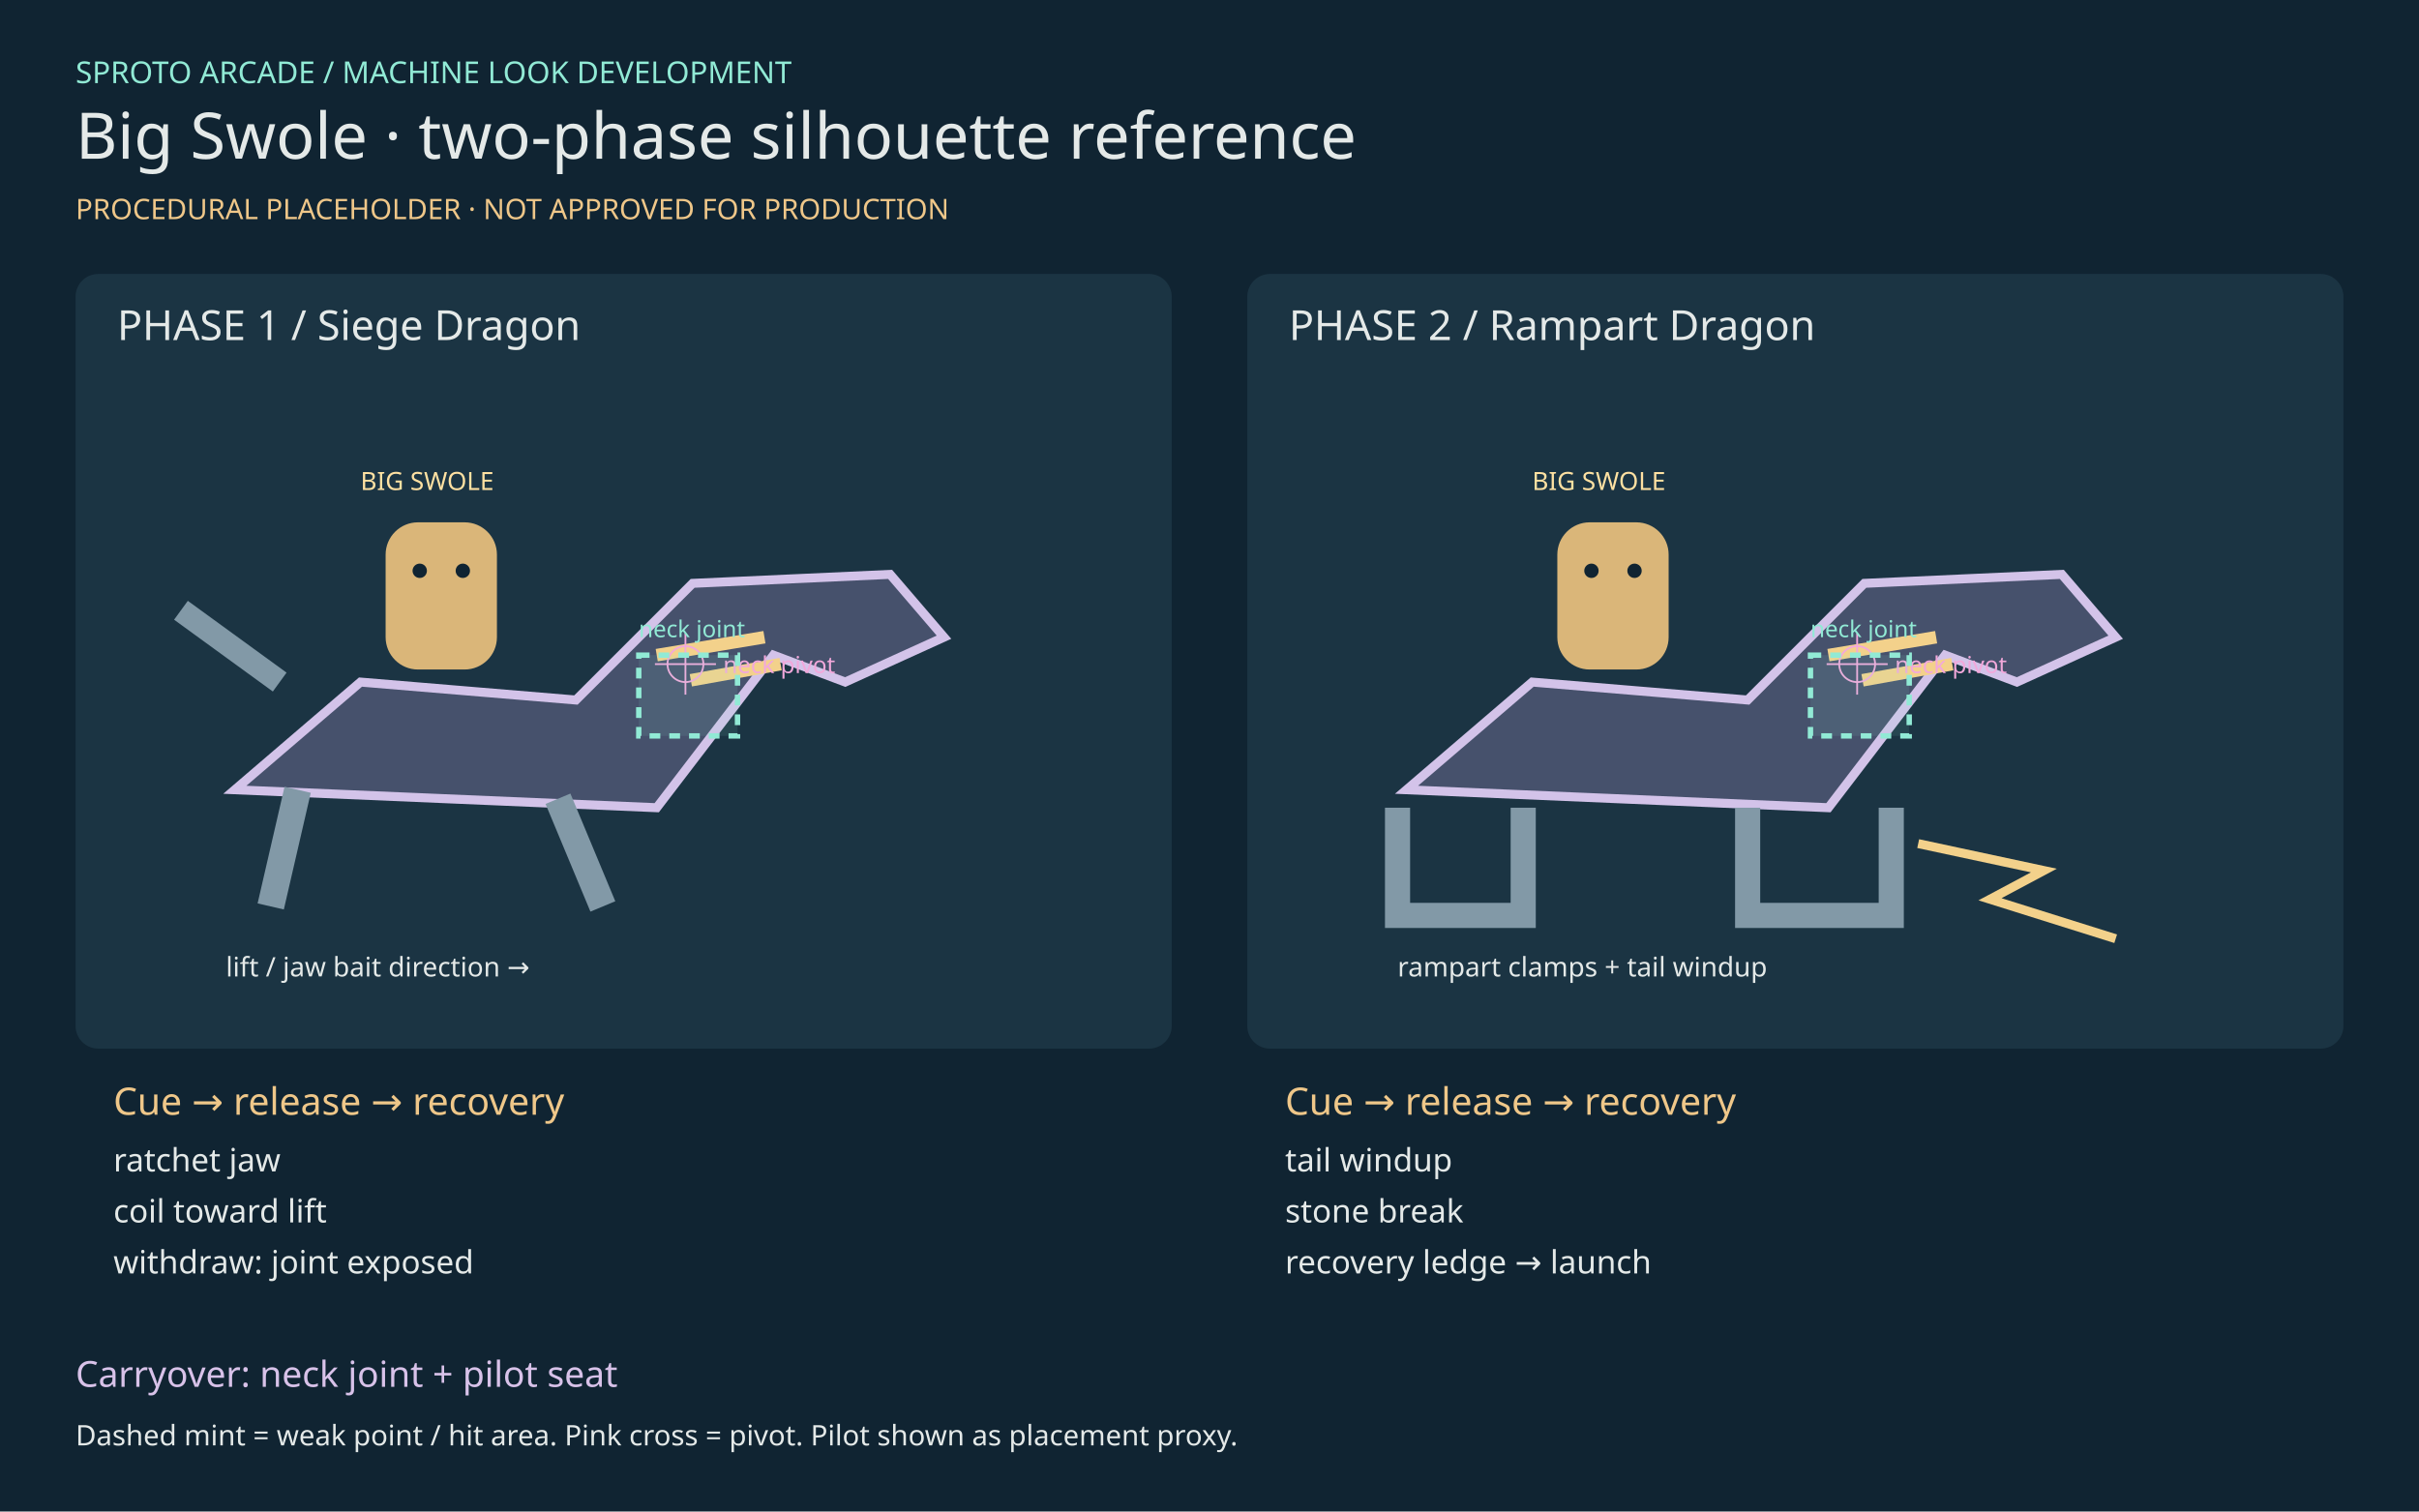
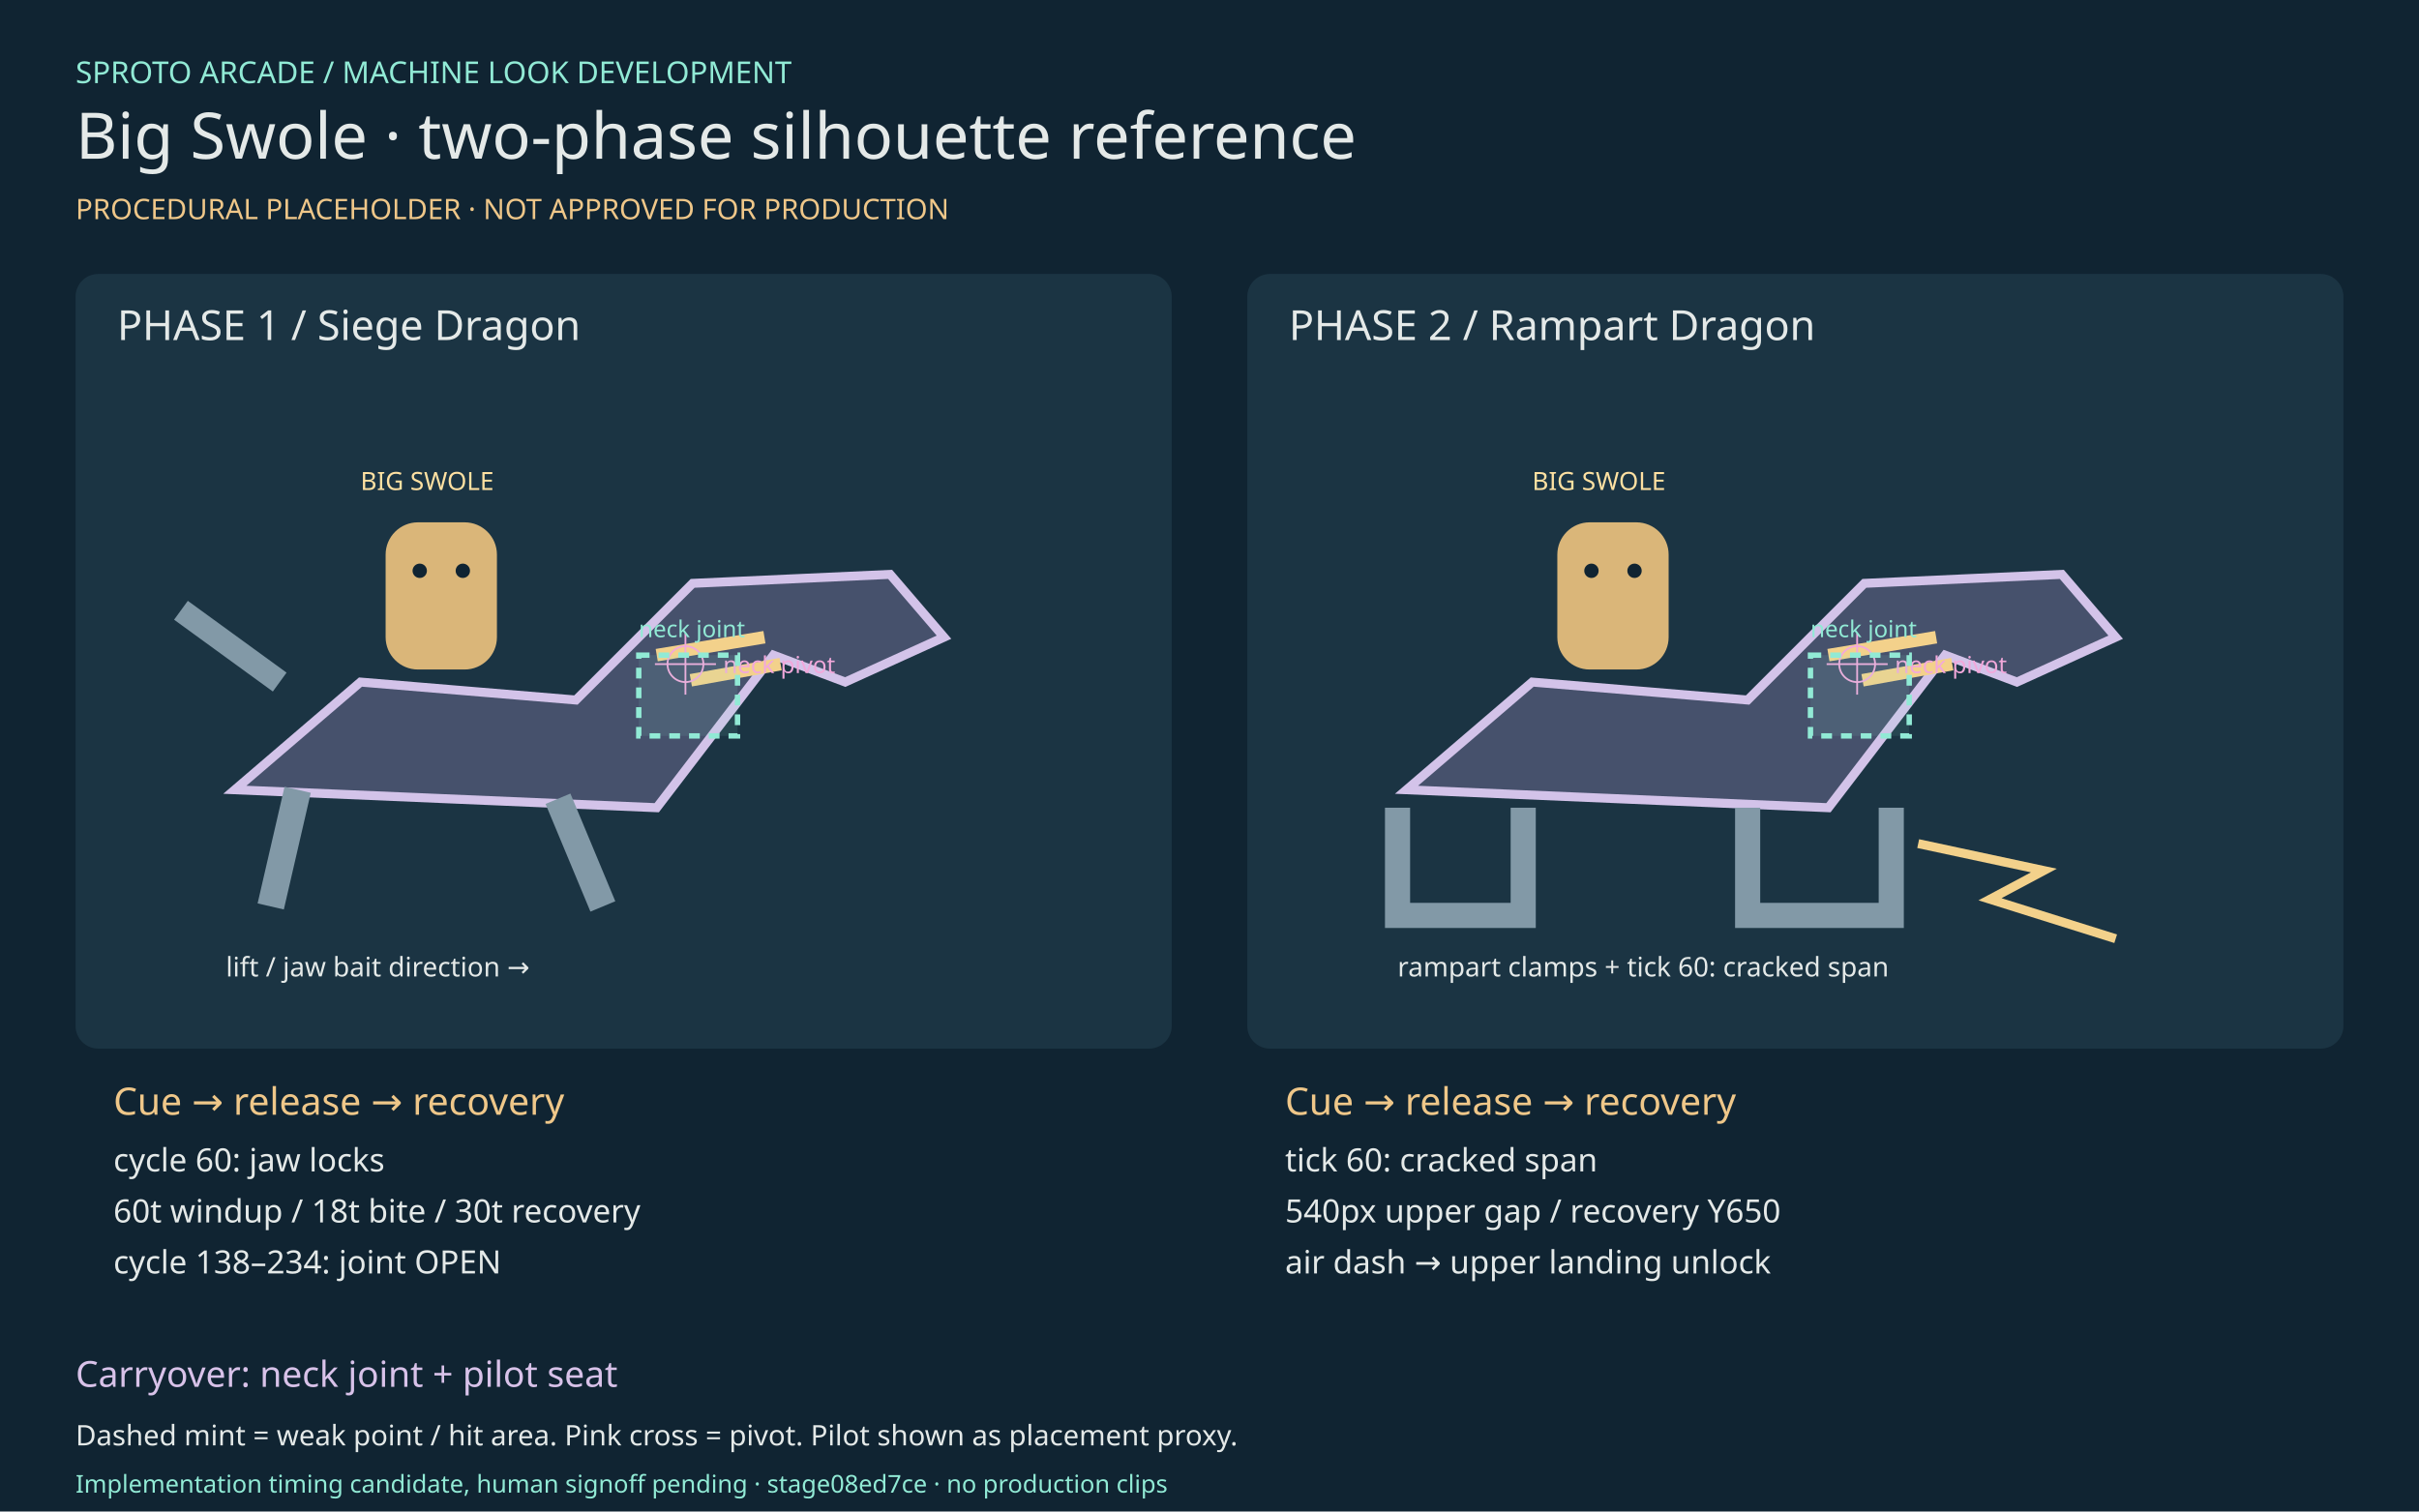
<svg xmlns="http://www.w3.org/2000/svg" width="1280" height="800" viewBox="0 0 1280 800">
  <rect width="1280" height="800" fill="#102432" />
  <g font-family="system-ui,sans-serif">
    <text x="40" y="44" font-size="16" fill="#91ead5">SPROTO ARCADE / MACHINE LOOK DEVELOPMENT</text>
    <text x="40" y="84" font-size="34" fill="#e4e9e8">Big Swole · two-phase silhouette reference</text>
    <text x="40" y="116" font-size="15" fill="#efc789">PROCEDURAL PLACEHOLDER · NOT APPROVED FOR PRODUCTION</text>
    <rect x="40" y="145" width="580" height="410" rx="12" fill="#1b3443" />
    <text x="62" y="180" font-size="22" fill="#e4e9e8">PHASE 1 / Siege Dragon</text>
    <g transform="translate(72,190) scale(.95)">
      <path d="M55 240L125 180L245 190L310 125L420 120L450 155L395 180L355 165L290 250Z" fill="#46516c" stroke="#d3c3e9" stroke-width="5" />
      <path d="M350 155l-60 10 M359 170l-50 9" stroke="#f3d18b" stroke-width="7" />
      <g>
        <rect x="139" y="91" width="62" height="82" rx="18" fill="#dab679" />
        <circle cx="158" cy="118" r="4" fill="#102432" />
        <circle cx="182" cy="118" r="4" fill="#102432" />
        <text x="125" y="73" font-size="14" fill="#ffe1a2">BIG SWOLE</text>
      </g>
      <g stroke="#f2a8db" fill="none">
        <circle cx="306" cy="170" r="10" />
        <path d="M289 170h34 M306 153v34" />
      </g>
      <text x="327" y="175" font-size="13" fill="#f2a8db">neck pivot</text>
      <rect x="280" y="165" width="55" height="45" fill="#91ead5" fill-opacity=".1" stroke="#91ead5" stroke-dasharray="6 5" stroke-width="3" />
      <text x="280" y="155" font-size="13" fill="#91ead5">neck joint</text>
      <path d="M90 240l-15 65 M235 245l25 60" stroke="#8299a7" stroke-width="15" />
      <path d="M80 180l-55-40" stroke="#8299a7" stroke-width="13" />
      <text x="50" y="344" font-size="15" fill="#e4e9e8">lift / jaw bait direction →</text>
    </g>
    <text x="60" y="590" font-size="20" fill="#efc789">Cue → release → recovery</text>
-     <text x="60" y="620" font-size="17" fill="#e4e9e8">ratchet jaw</text>
-     <text x="60" y="647" font-size="17" fill="#e4e9e8">coil toward lift</text>
-     <text x="60" y="674" font-size="17" fill="#e4e9e8">withdraw: joint exposed</text>
+     <text x="60" y="620" font-size="17" fill="#e4e9e8">cycle 60: jaw locks</text>
+     <text x="60" y="647" font-size="17" fill="#e4e9e8">60t windup / 18t bite / 30t recovery</text>
+     <text x="60" y="674" font-size="17" fill="#e4e9e8">cycle 138–234: joint OPEN</text>
    <rect x="660" y="145" width="580" height="410" rx="12" fill="#1b3443" />
    <text x="682" y="180" font-size="22" fill="#e4e9e8">PHASE 2 / Rampart Dragon</text>
    <g transform="translate(692,190) scale(.95)">
      <path d="M55 240L125 180L245 190L310 125L420 120L450 155L395 180L355 165L290 250Z" fill="#46516c" stroke="#d3c3e9" stroke-width="5" />
      <path d="M350 155l-60 10 M359 170l-50 9" stroke="#f3d18b" stroke-width="7" />
      <g>
        <rect x="139" y="91" width="62" height="82" rx="18" fill="#dab679" />
        <circle cx="158" cy="118" r="4" fill="#102432" />
        <circle cx="182" cy="118" r="4" fill="#102432" />
        <text x="125" y="73" font-size="14" fill="#ffe1a2">BIG SWOLE</text>
      </g>
      <g stroke="#f2a8db" fill="none">
        <circle cx="306" cy="170" r="10" />
        <path d="M289 170h34 M306 153v34" />
      </g>
      <text x="327" y="175" font-size="13" fill="#f2a8db">neck pivot</text>
      <rect x="280" y="165" width="55" height="45" fill="#91ead5" fill-opacity=".1" stroke="#91ead5" stroke-dasharray="6 5" stroke-width="3" />
      <text x="280" y="155" font-size="13" fill="#91ead5">neck joint</text>
      <path d="M120 250v60H50V250 M245 250v60h80V250" stroke="#8299a7" stroke-width="14" fill="none" />
      <path d="M340 270l70 15l-30 16l70 22" fill="none" stroke="#f3d18b" stroke-width="5" />
-       <text x="50" y="344" font-size="15" fill="#e4e9e8">rampart clamps + tail windup</text>
+       <text x="50" y="344" font-size="15" fill="#e4e9e8">rampart clamps + tick 60: cracked span</text>
    </g>
    <text x="680" y="590" font-size="20" fill="#efc789">Cue → release → recovery</text>
-     <text x="680" y="620" font-size="17" fill="#e4e9e8">tail windup</text>
-     <text x="680" y="647" font-size="17" fill="#e4e9e8">stone break</text>
-     <text x="680" y="674" font-size="17" fill="#e4e9e8">recovery ledge → launch</text>
+     <text x="680" y="620" font-size="17" fill="#e4e9e8">tick 60: cracked span</text>
+     <text x="680" y="647" font-size="17" fill="#e4e9e8">540px upper gap / recovery Y650</text>
+     <text x="680" y="674" font-size="17" fill="#e4e9e8">air dash → upper landing unlock</text>
    <text x="40" y="734" font-size="19" fill="#d8c2e9">Carryover: neck joint + pilot seat</text>
    <text x="40" y="765" font-size="15" fill="#e4e9e8">Dashed mint = weak point / hit area. Pink cross = pivot. Pilot shown as placement proxy.</text>
+     <text x="40" y="790" font-size="13" fill="#91ead5">Implementation timing candidate, human signoff pending · stage08ed7ce · no production clips</text>
  </g>
</svg>
